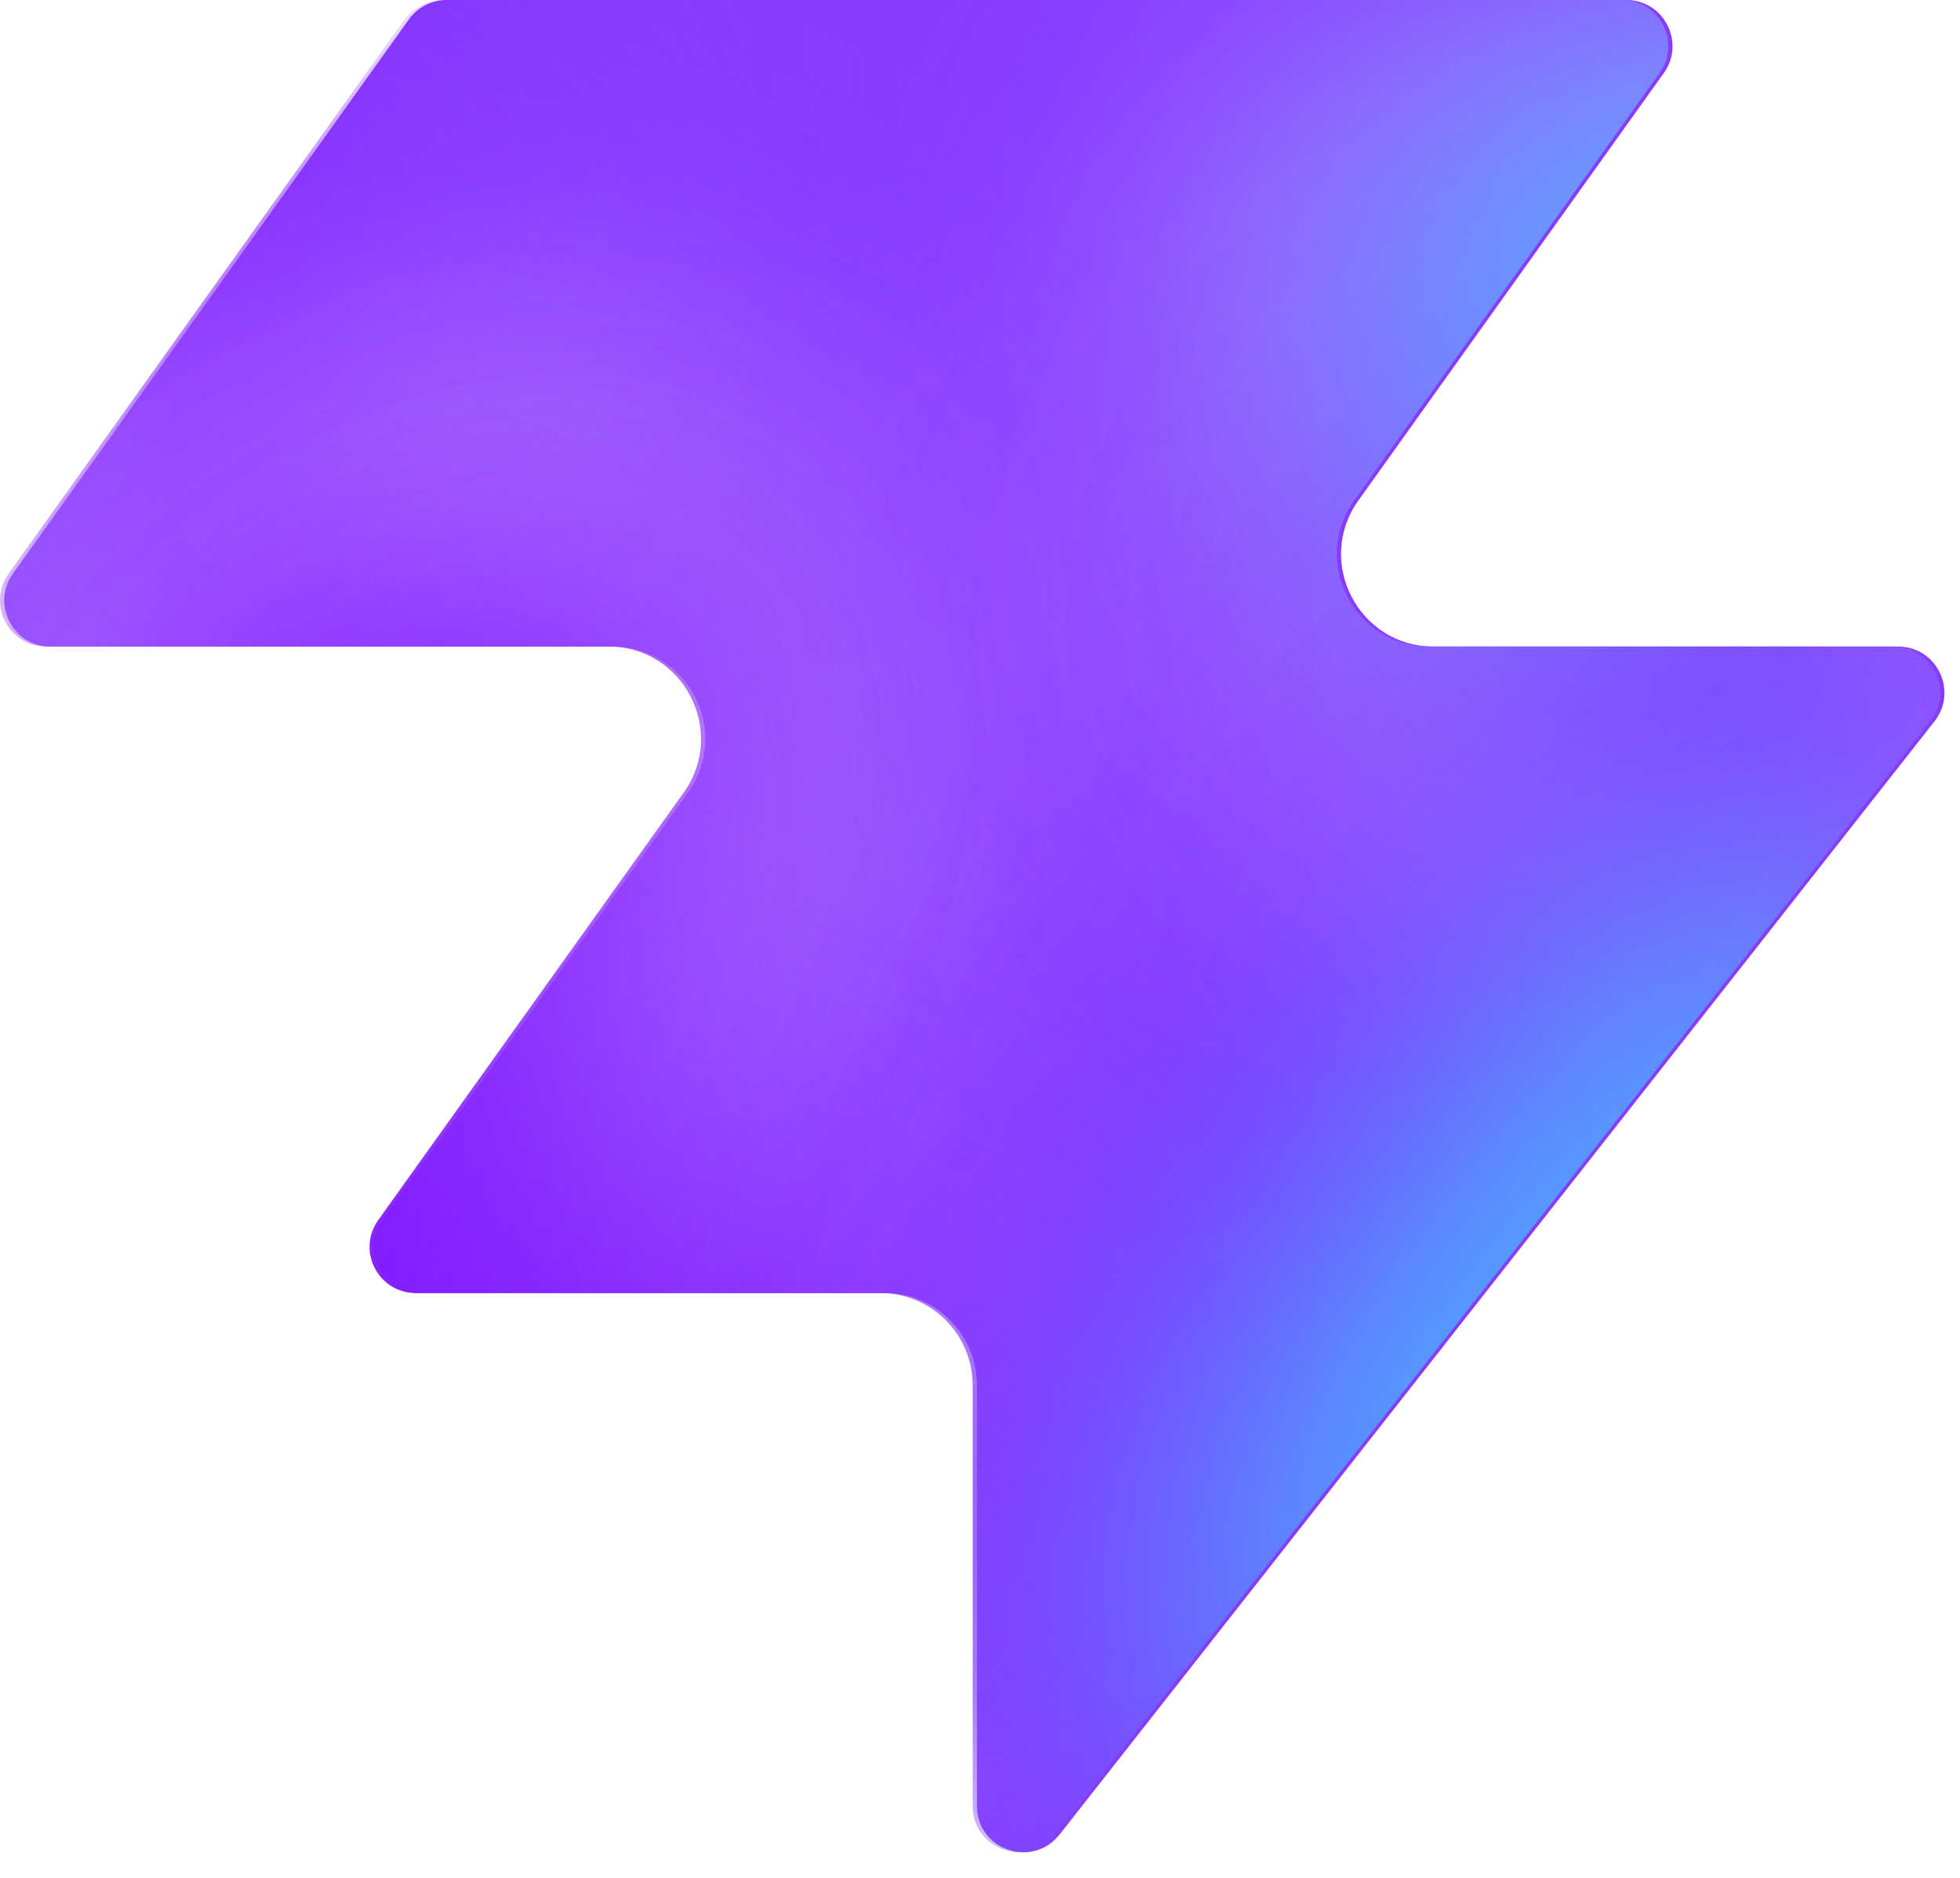
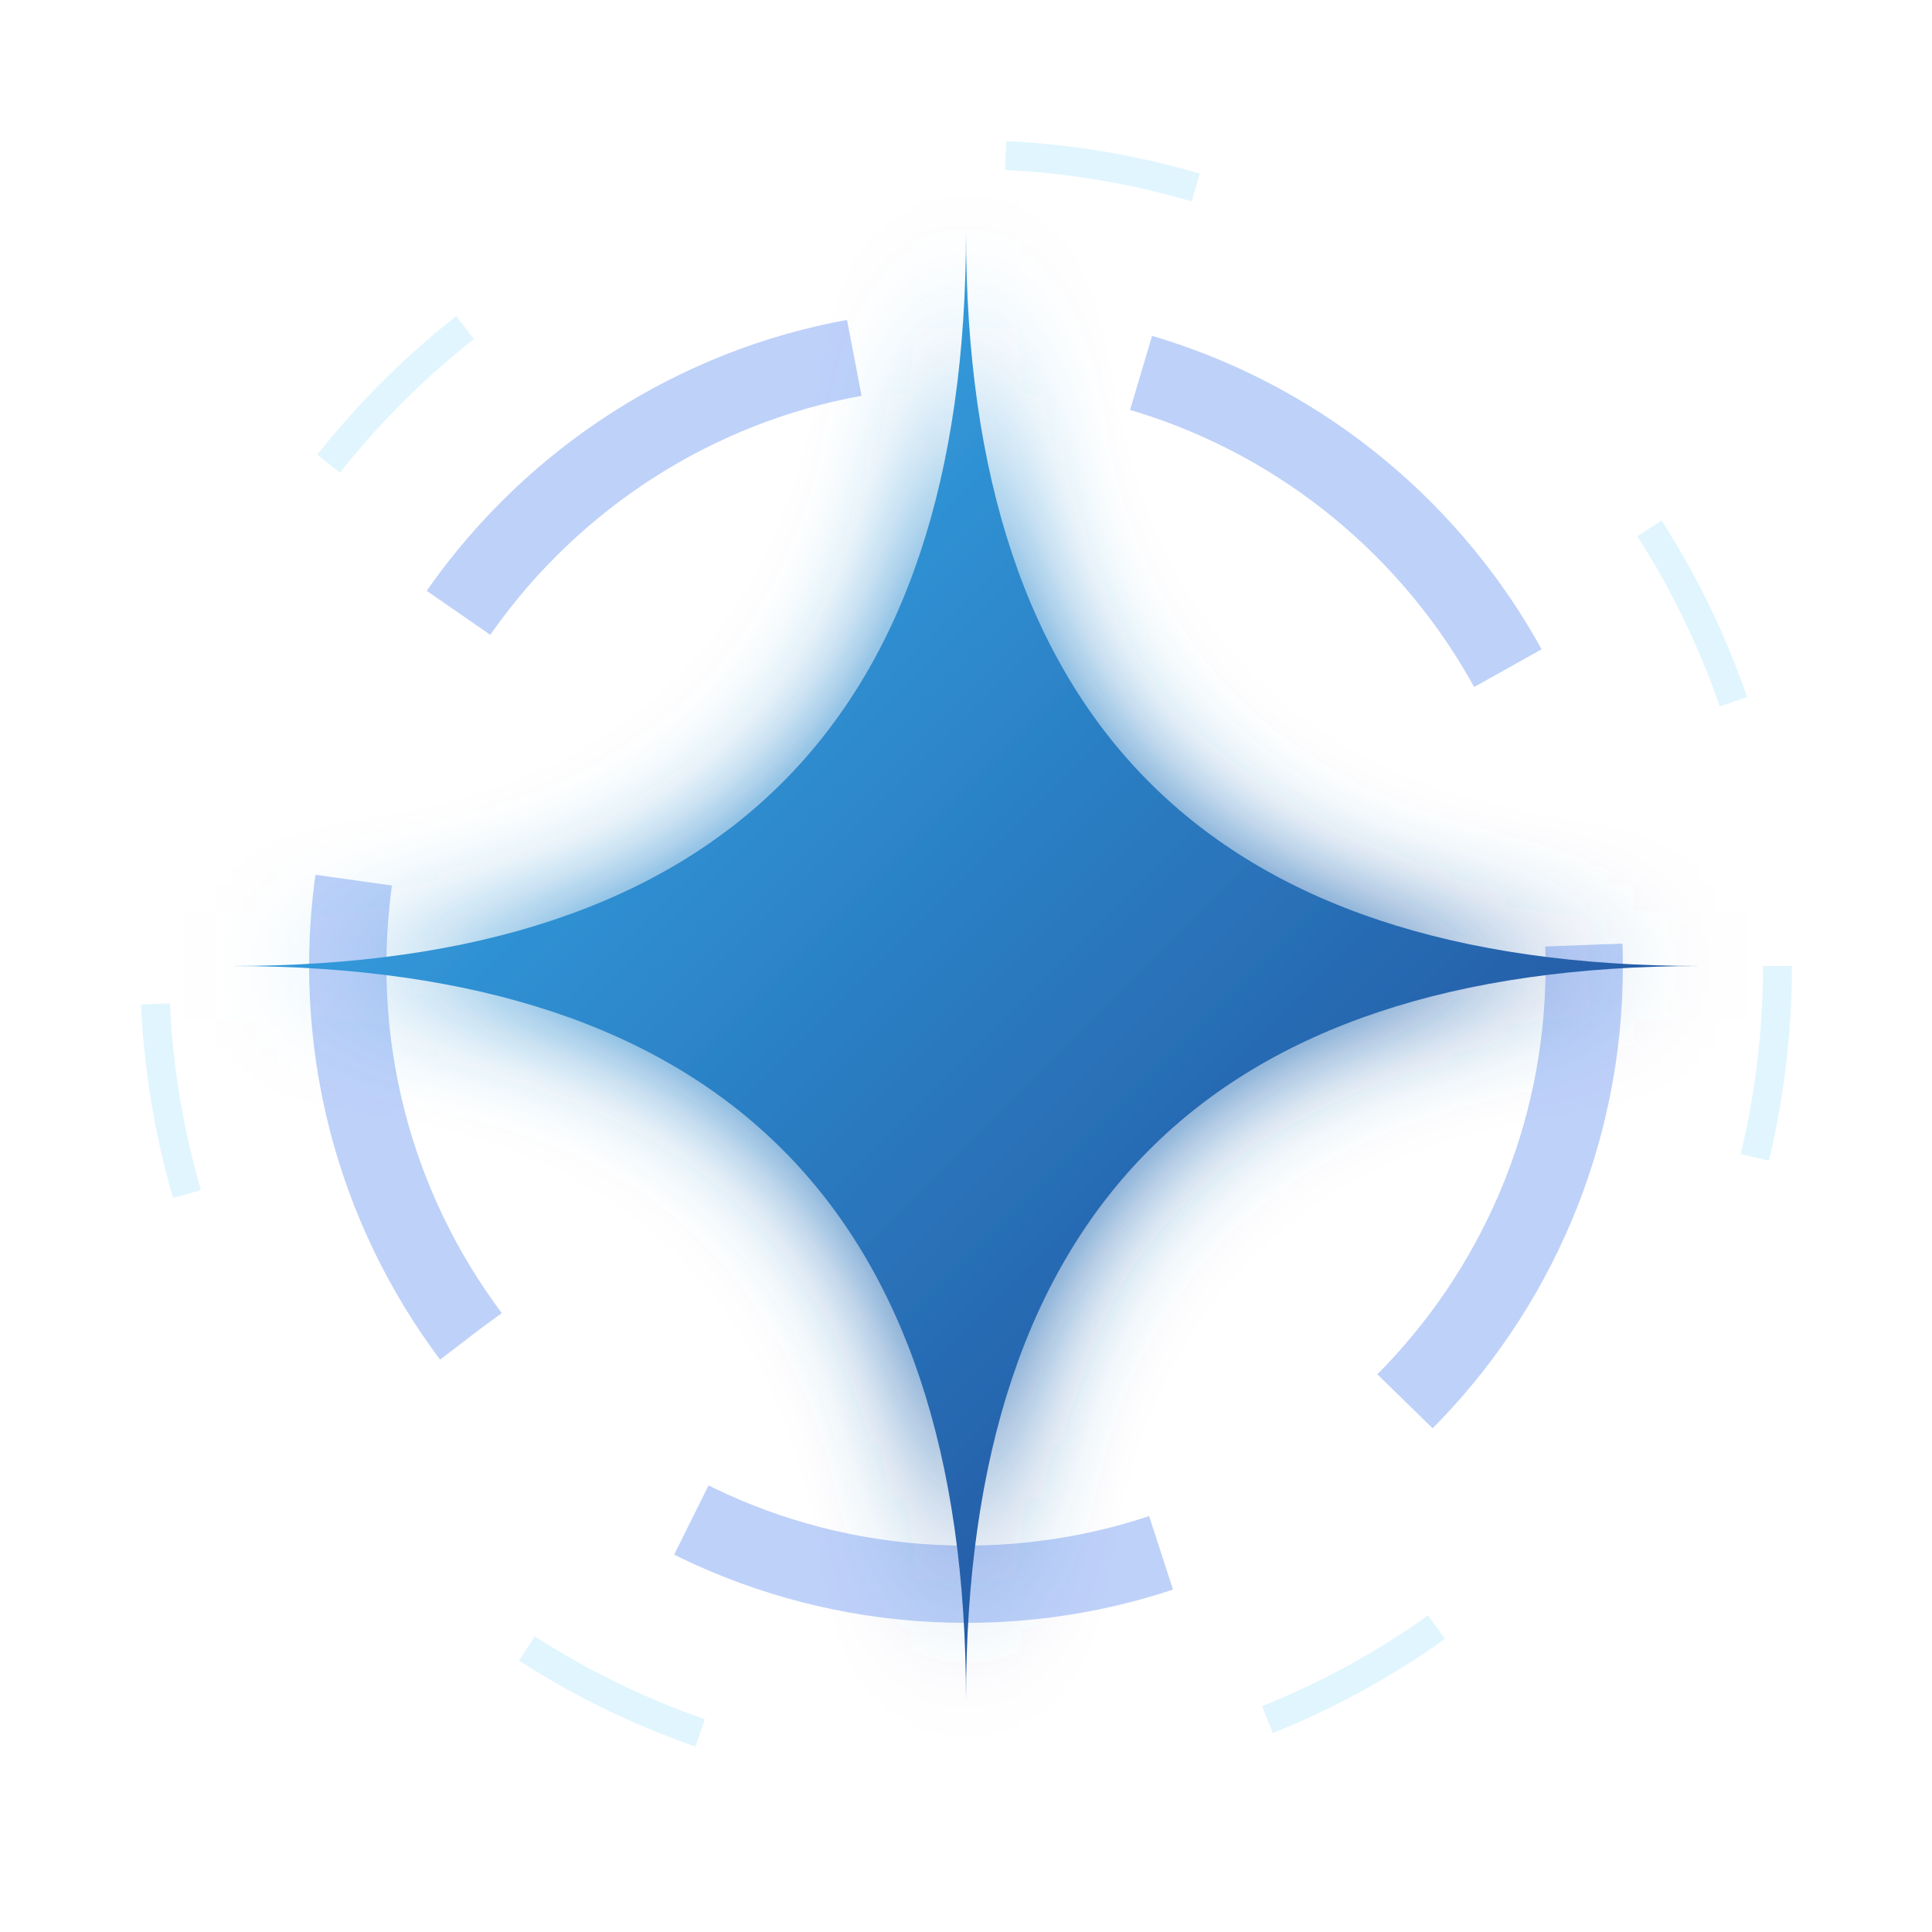
- <svg xmlns="http://www.w3.org/2000/svg" width="48" height="46" fill="none" viewBox="0 0 48 46">
-   <path fill="#863bff" d="M25.946 44.938c-.664.845-2.021.375-2.021-.698V33.937a2.26 2.26 0 0 0-2.262-2.262H10.287c-.92 0-1.456-1.04-.92-1.788l7.48-10.471c1.07-1.497 0-3.578-1.842-3.578H1.237c-.92 0-1.456-1.04-.92-1.788L10.013.474c.214-.297.556-.474.92-.474h28.894c.92 0 1.456 1.04.92 1.788l-7.48 10.471c-1.07 1.498 0 3.579 1.842 3.579h11.377c.943 0 1.473 1.088.89 1.83L25.947 44.94z" style="fill:#863bff;fill:color(display-p3 .525 .23 1);fill-opacity:1" />
-   <mask id="a" width="48" height="46" x="0" y="0" maskUnits="userSpaceOnUse" style="mask-type:alpha">
-     <path fill="#000" d="M25.842 44.938c-.664.844-2.021.375-2.021-.698V33.937a2.26 2.26 0 0 0-2.262-2.262H10.183c-.92 0-1.456-1.04-.92-1.788l7.48-10.471c1.07-1.498 0-3.579-1.842-3.579H1.133c-.92 0-1.456-1.04-.92-1.787L9.91.473c.214-.297.556-.474.92-.474h28.894c.92 0 1.456 1.04.92 1.788l-7.48 10.471c-1.07 1.498 0 3.578 1.842 3.578h11.377c.943 0 1.473 1.088.89 1.832L25.843 44.94z" style="fill:#000;fill-opacity:1" />
-   </mask>
-   <g mask="url(#a)">
-     <g filter="url(#b)">
-       <ellipse cx="5.508" cy="14.704" fill="#ede6ff" rx="5.508" ry="14.704" style="fill:#ede6ff;fill:color(display-p3 .927 .903 1);fill-opacity:1" transform="matrix(.00324 1 1 -.00324 -4.47 31.516)" />
-     </g>
-     <g filter="url(#c)">
-       <ellipse cx="10.399" cy="29.851" fill="#ede6ff" rx="10.399" ry="29.851" style="fill:#ede6ff;fill:color(display-p3 .927 .903 1);fill-opacity:1" transform="matrix(.00324 1 1 -.00324 -39.328 7.883)" />
-     </g>
-     <g filter="url(#d)">
-       <ellipse cx="5.508" cy="30.487" fill="#7e14ff" rx="5.508" ry="30.487" style="fill:#7e14ff;fill:color(display-p3 .492 .077 1);fill-opacity:1" transform="rotate(89.814 -25.913 -14.639)scale(1 -1)" />
-     </g>
-     <g filter="url(#e)">
-       <ellipse cx="5.508" cy="30.599" fill="#7e14ff" rx="5.508" ry="30.599" style="fill:#7e14ff;fill:color(display-p3 .492 .077 1);fill-opacity:1" transform="rotate(89.814 -32.644 -3.334)scale(1 -1)" />
-     </g>
-     <g filter="url(#f)">
-       <ellipse cx="5.508" cy="30.599" fill="#7e14ff" rx="5.508" ry="30.599" style="fill:#7e14ff;fill:color(display-p3 .492 .077 1);fill-opacity:1" transform="matrix(.00324 1 1 -.00324 -34.34 30.47)" />
-     </g>
-     <g filter="url(#g)">
-       <ellipse cx="14.072" cy="22.078" fill="#ede6ff" rx="14.072" ry="22.078" style="fill:#ede6ff;fill:color(display-p3 .927 .903 1);fill-opacity:1" transform="rotate(93.35 24.506 48.493)scale(-1 1)" />
-     </g>
-     <g filter="url(#h)">
-       <ellipse cx="3.47" cy="21.501" fill="#7e14ff" rx="3.47" ry="21.501" style="fill:#7e14ff;fill:color(display-p3 .492 .077 1);fill-opacity:1" transform="rotate(89.009 28.708 47.59)scale(-1 1)" />
-     </g>
-     <g filter="url(#i)">
-       <ellipse cx="3.47" cy="21.501" fill="#7e14ff" rx="3.47" ry="21.501" style="fill:#7e14ff;fill:color(display-p3 .492 .077 1);fill-opacity:1" transform="rotate(89.009 28.708 47.59)scale(-1 1)" />
-     </g>
-     <g filter="url(#j)">
-       <ellipse cx=".387" cy="8.972" fill="#7e14ff" rx="4.407" ry="29.108" style="fill:#7e14ff;fill:color(display-p3 .492 .077 1);fill-opacity:1" transform="rotate(39.51 .387 8.972)" />
-     </g>
-     <g filter="url(#k)">
-       <ellipse cx="47.523" cy="-6.092" fill="#7e14ff" rx="4.407" ry="29.108" style="fill:#7e14ff;fill:color(display-p3 .492 .077 1);fill-opacity:1" transform="rotate(37.892 47.523 -6.092)" />
-     </g>
-     <g filter="url(#l)">
-       <ellipse cx="41.412" cy="6.333" fill="#47bfff" rx="5.971" ry="9.665" style="fill:#47bfff;fill:color(display-p3 .28 .748 1);fill-opacity:1" transform="rotate(37.892 41.412 6.333)" />
-     </g>
-     <g filter="url(#m)">
-       <ellipse cx="-1.879" cy="38.332" fill="#7e14ff" rx="4.407" ry="29.108" style="fill:#7e14ff;fill:color(display-p3 .492 .077 1);fill-opacity:1" transform="rotate(37.892 -1.88 38.332)" />
-     </g>
-     <g filter="url(#n)">
-       <ellipse cx="-1.879" cy="38.332" fill="#7e14ff" rx="4.407" ry="29.108" style="fill:#7e14ff;fill:color(display-p3 .492 .077 1);fill-opacity:1" transform="rotate(37.892 -1.88 38.332)" />
-     </g>
-     <g filter="url(#o)">
-       <ellipse cx="35.651" cy="29.907" fill="#7e14ff" rx="4.407" ry="29.108" style="fill:#7e14ff;fill:color(display-p3 .492 .077 1);fill-opacity:1" transform="rotate(37.892 35.651 29.907)" />
-     </g>
-     <g filter="url(#p)">
-       <ellipse cx="38.418" cy="32.4" fill="#47bfff" rx="5.971" ry="15.297" style="fill:#47bfff;fill:color(display-p3 .28 .748 1);fill-opacity:1" transform="rotate(37.892 38.418 32.4)" />
-     </g>
-   </g>
+ <svg xmlns="http://www.w3.org/2000/svg" viewBox="0 0 100 100">
  <defs>
-     <filter id="b" width="60.045" height="41.654" x="-19.77" y="16.149" color-interpolation-filters="sRGB" filterUnits="userSpaceOnUse">
-       <feFlood flood-opacity="0" result="BackgroundImageFix" />
-       <feBlend in="SourceGraphic" in2="BackgroundImageFix" result="shape" />
-       <feGaussianBlur result="effect1_foregroundBlur_2002_17158" stdDeviation="7.659" />
-     </filter>
-     <filter id="c" width="90.34" height="51.437" x="-54.613" y="-7.533" color-interpolation-filters="sRGB" filterUnits="userSpaceOnUse">
-       <feFlood flood-opacity="0" result="BackgroundImageFix" />
-       <feBlend in="SourceGraphic" in2="BackgroundImageFix" result="shape" />
-       <feGaussianBlur result="effect1_foregroundBlur_2002_17158" stdDeviation="7.659" />
-     </filter>
-     <filter id="d" width="79.355" height="29.4" x="-49.64" y="2.03" color-interpolation-filters="sRGB" filterUnits="userSpaceOnUse">
-       <feFlood flood-opacity="0" result="BackgroundImageFix" />
-       <feBlend in="SourceGraphic" in2="BackgroundImageFix" result="shape" />
-       <feGaussianBlur result="effect1_foregroundBlur_2002_17158" stdDeviation="4.596" />
-     </filter>
-     <filter id="e" width="79.579" height="29.4" x="-45.045" y="20.029" color-interpolation-filters="sRGB" filterUnits="userSpaceOnUse">
-       <feFlood flood-opacity="0" result="BackgroundImageFix" />
-       <feBlend in="SourceGraphic" in2="BackgroundImageFix" result="shape" />
-       <feGaussianBlur result="effect1_foregroundBlur_2002_17158" stdDeviation="4.596" />
-     </filter>
-     <filter id="f" width="79.579" height="29.4" x="-43.513" y="21.178" color-interpolation-filters="sRGB" filterUnits="userSpaceOnUse">
-       <feFlood flood-opacity="0" result="BackgroundImageFix" />
-       <feBlend in="SourceGraphic" in2="BackgroundImageFix" result="shape" />
-       <feGaussianBlur result="effect1_foregroundBlur_2002_17158" stdDeviation="4.596" />
-     </filter>
-     <filter id="g" width="74.749" height="58.852" x="15.756" y="-17.901" color-interpolation-filters="sRGB" filterUnits="userSpaceOnUse">
-       <feFlood flood-opacity="0" result="BackgroundImageFix" />
-       <feBlend in="SourceGraphic" in2="BackgroundImageFix" result="shape" />
-       <feGaussianBlur result="effect1_foregroundBlur_2002_17158" stdDeviation="7.659" />
-     </filter>
-     <filter id="h" width="61.377" height="25.362" x="23.548" y="2.284" color-interpolation-filters="sRGB" filterUnits="userSpaceOnUse">
-       <feFlood flood-opacity="0" result="BackgroundImageFix" />
-       <feBlend in="SourceGraphic" in2="BackgroundImageFix" result="shape" />
-       <feGaussianBlur result="effect1_foregroundBlur_2002_17158" stdDeviation="4.596" />
-     </filter>
-     <filter id="i" width="61.377" height="25.362" x="23.548" y="2.284" color-interpolation-filters="sRGB" filterUnits="userSpaceOnUse">
-       <feFlood flood-opacity="0" result="BackgroundImageFix" />
-       <feBlend in="SourceGraphic" in2="BackgroundImageFix" result="shape" />
-       <feGaussianBlur result="effect1_foregroundBlur_2002_17158" stdDeviation="4.596" />
-     </filter>
-     <filter id="j" width="56.045" height="63.649" x="-27.636" y="-22.853" color-interpolation-filters="sRGB" filterUnits="userSpaceOnUse">
-       <feFlood flood-opacity="0" result="BackgroundImageFix" />
-       <feBlend in="SourceGraphic" in2="BackgroundImageFix" result="shape" />
-       <feGaussianBlur result="effect1_foregroundBlur_2002_17158" stdDeviation="4.596" />
-     </filter>
-     <filter id="k" width="54.814" height="64.646" x="20.116" y="-38.415" color-interpolation-filters="sRGB" filterUnits="userSpaceOnUse">
-       <feFlood flood-opacity="0" result="BackgroundImageFix" />
-       <feBlend in="SourceGraphic" in2="BackgroundImageFix" result="shape" />
-       <feGaussianBlur result="effect1_foregroundBlur_2002_17158" stdDeviation="4.596" />
-     </filter>
-     <filter id="l" width="33.541" height="35.313" x="24.641" y="-11.323" color-interpolation-filters="sRGB" filterUnits="userSpaceOnUse">
-       <feFlood flood-opacity="0" result="BackgroundImageFix" />
-       <feBlend in="SourceGraphic" in2="BackgroundImageFix" result="shape" />
-       <feGaussianBlur result="effect1_foregroundBlur_2002_17158" stdDeviation="4.596" />
-     </filter>
-     <filter id="m" width="54.814" height="64.646" x="-29.286" y="6.009" color-interpolation-filters="sRGB" filterUnits="userSpaceOnUse">
-       <feFlood flood-opacity="0" result="BackgroundImageFix" />
-       <feBlend in="SourceGraphic" in2="BackgroundImageFix" result="shape" />
-       <feGaussianBlur result="effect1_foregroundBlur_2002_17158" stdDeviation="4.596" />
-     </filter>
-     <filter id="n" width="54.814" height="64.646" x="-29.286" y="6.009" color-interpolation-filters="sRGB" filterUnits="userSpaceOnUse">
-       <feFlood flood-opacity="0" result="BackgroundImageFix" />
-       <feBlend in="SourceGraphic" in2="BackgroundImageFix" result="shape" />
-       <feGaussianBlur result="effect1_foregroundBlur_2002_17158" stdDeviation="4.596" />
-     </filter>
-     <filter id="o" width="54.814" height="64.646" x="8.244" y="-2.416" color-interpolation-filters="sRGB" filterUnits="userSpaceOnUse">
-       <feFlood flood-opacity="0" result="BackgroundImageFix" />
-       <feBlend in="SourceGraphic" in2="BackgroundImageFix" result="shape" />
-       <feGaussianBlur result="effect1_foregroundBlur_2002_17158" stdDeviation="4.596" />
-     </filter>
-     <filter id="p" width="39.409" height="43.623" x="18.713" y="10.588" color-interpolation-filters="sRGB" filterUnits="userSpaceOnUse">
-       <feFlood flood-opacity="0" result="BackgroundImageFix" />
-       <feBlend in="SourceGraphic" in2="BackgroundImageFix" result="shape" />
-       <feGaussianBlur result="effect1_foregroundBlur_2002_17158" stdDeviation="4.596" />
+     <linearGradient id="stellarFlowGrad" x1="0%" y1="0%" x2="100%" y2="100%">
+       <stop offset="0%" style="stop-color:#38bdf8;stop-opacity:1" />
+       <stop offset="100%" style="stop-color:#1e3a8a;stop-opacity:1" />
+     </linearGradient>
+     <filter id="glow" x="-20%" y="-20%" width="140%" height="140%">
+       <feGaussianBlur stdDeviation="3" result="blur" />
+       <feComposite in="SourceGraphic" in2="blur" operator="over" />
    </filter>
  </defs>
+   <circle cx="50" cy="50" r="32" fill="none" stroke="#2563eb" stroke-width="4" opacity="0.3" stroke-dasharray="25 15" />
+   <circle cx="50" cy="50" r="42" fill="none" stroke="#38bdf8" stroke-width="1.5" opacity="0.15" stroke-dasharray="10 30" />
+   <path d="M 50 12 Q 50 50 88 50 Q 50 50 50 88 Q 50 50 12 50 Q 50 50 50 12 Z" fill="url(#stellarFlowGrad)" filter="url(#glow)" />
</svg>
